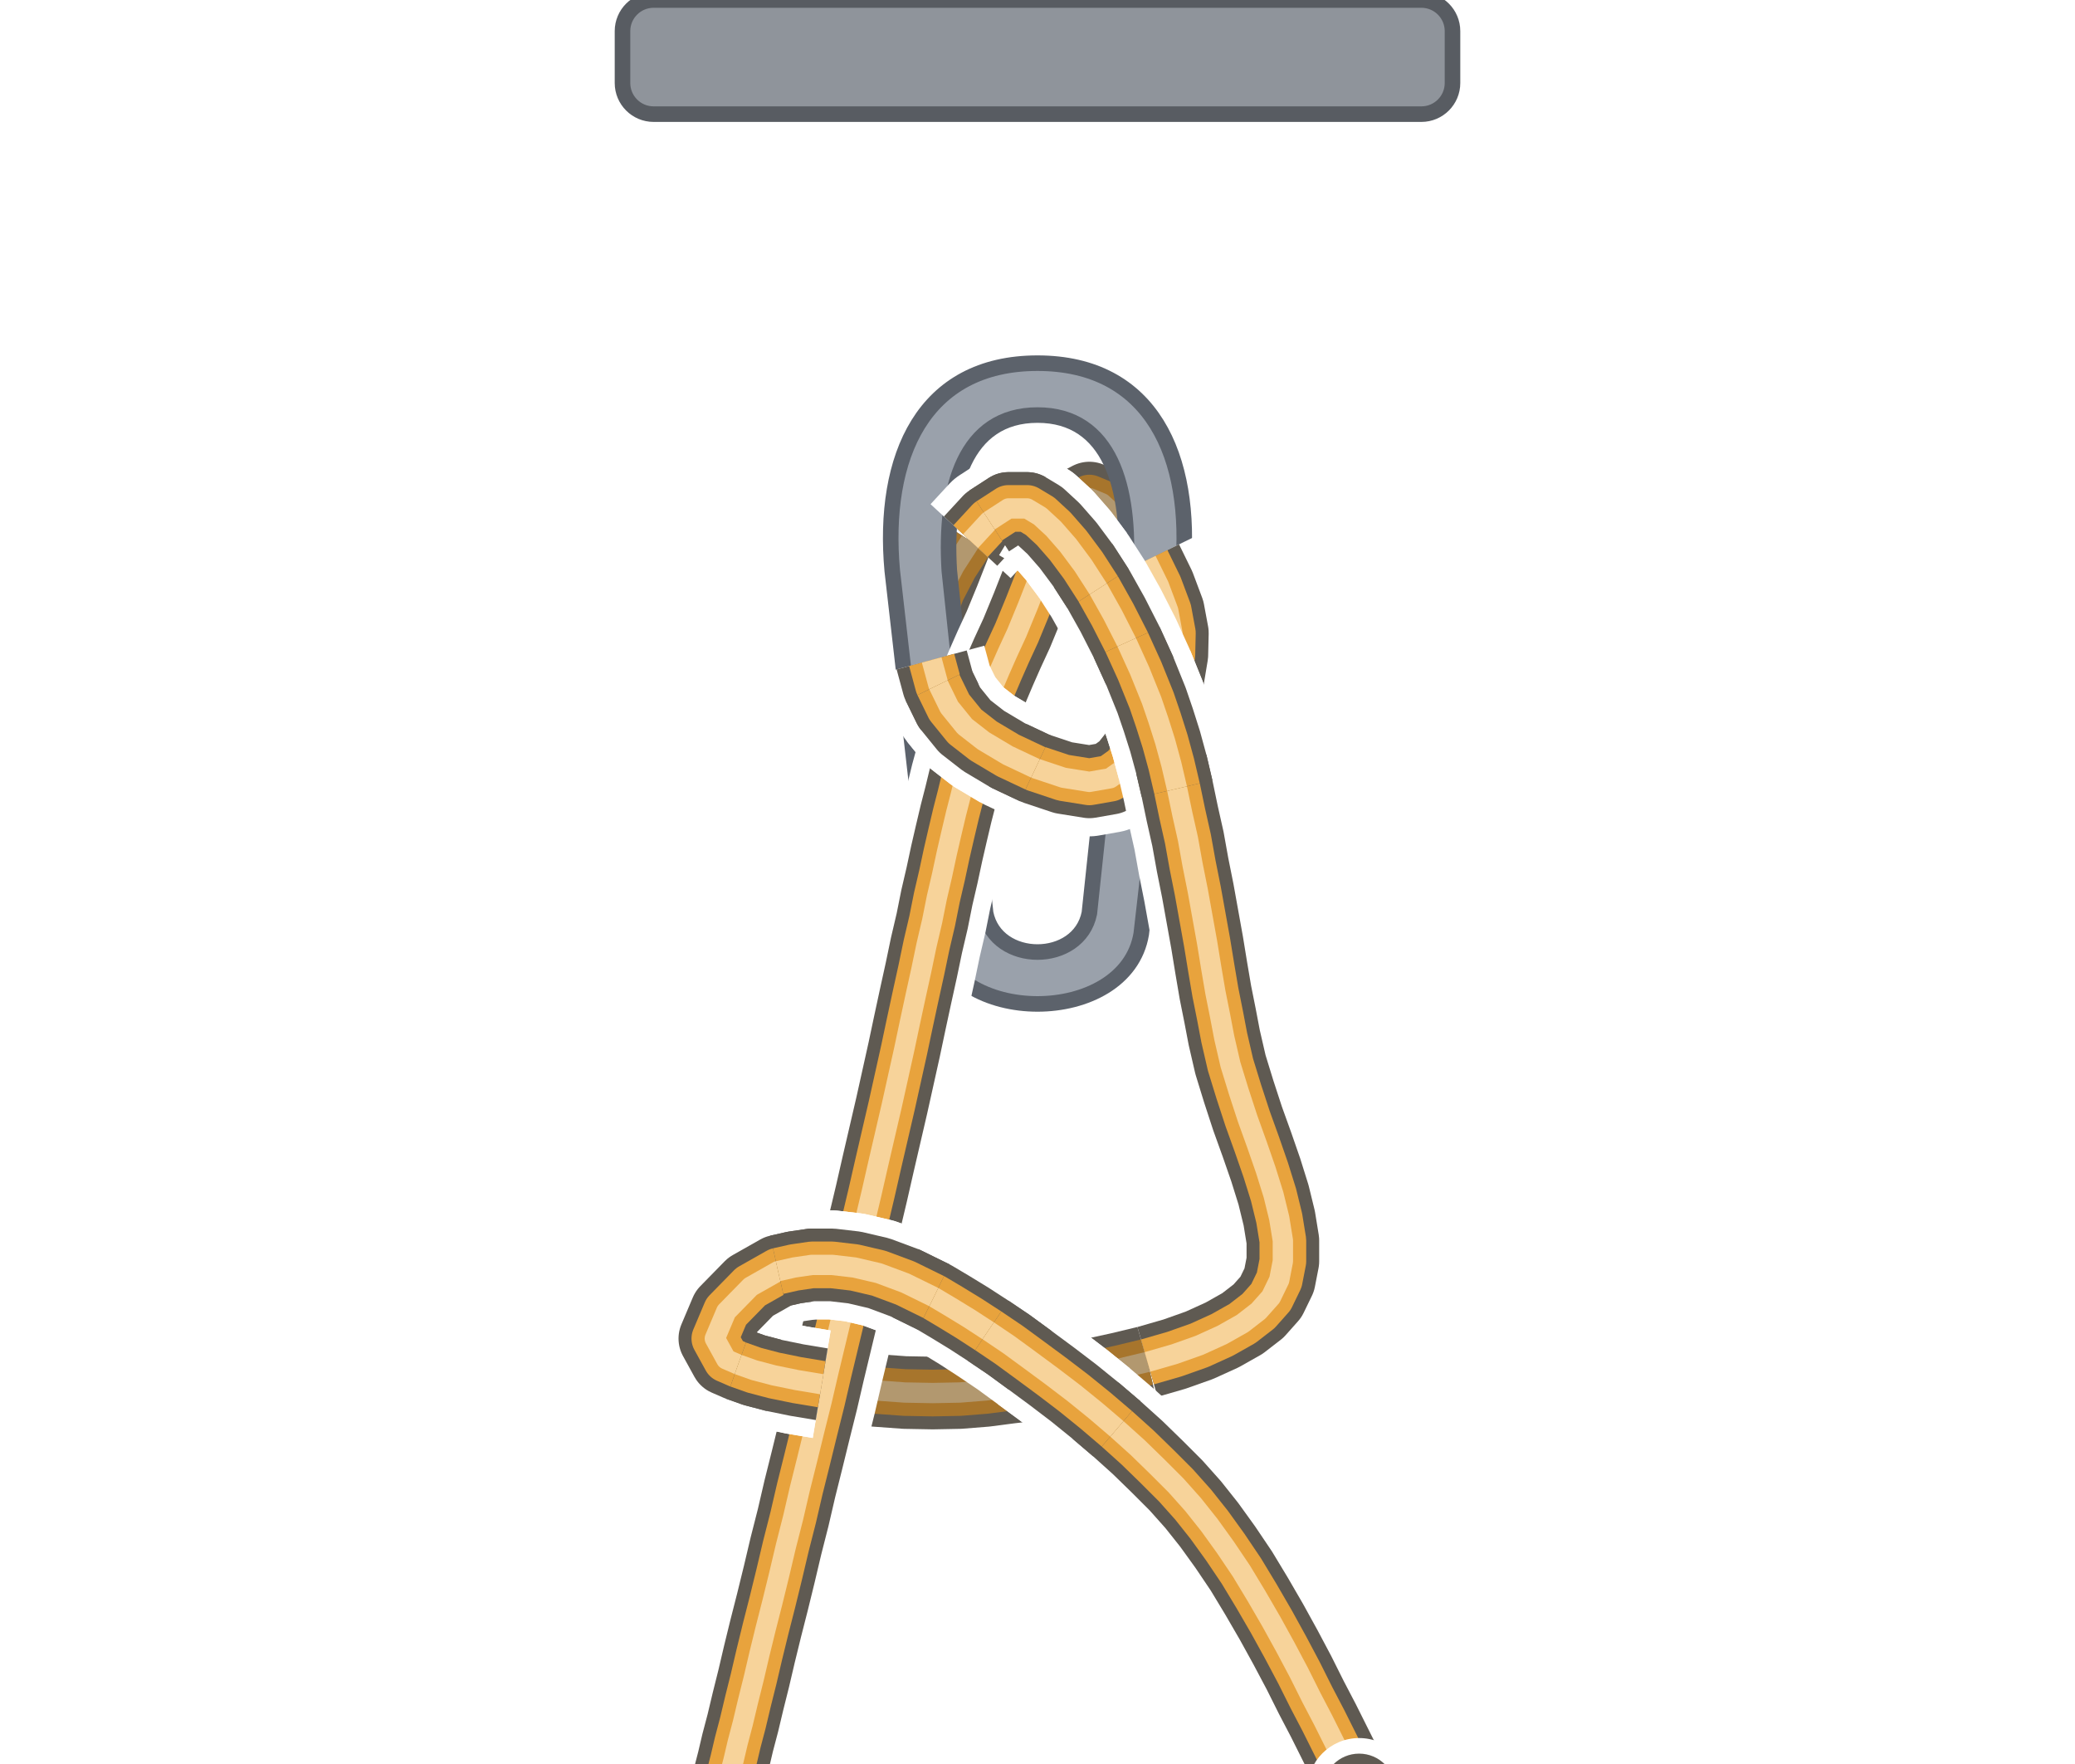
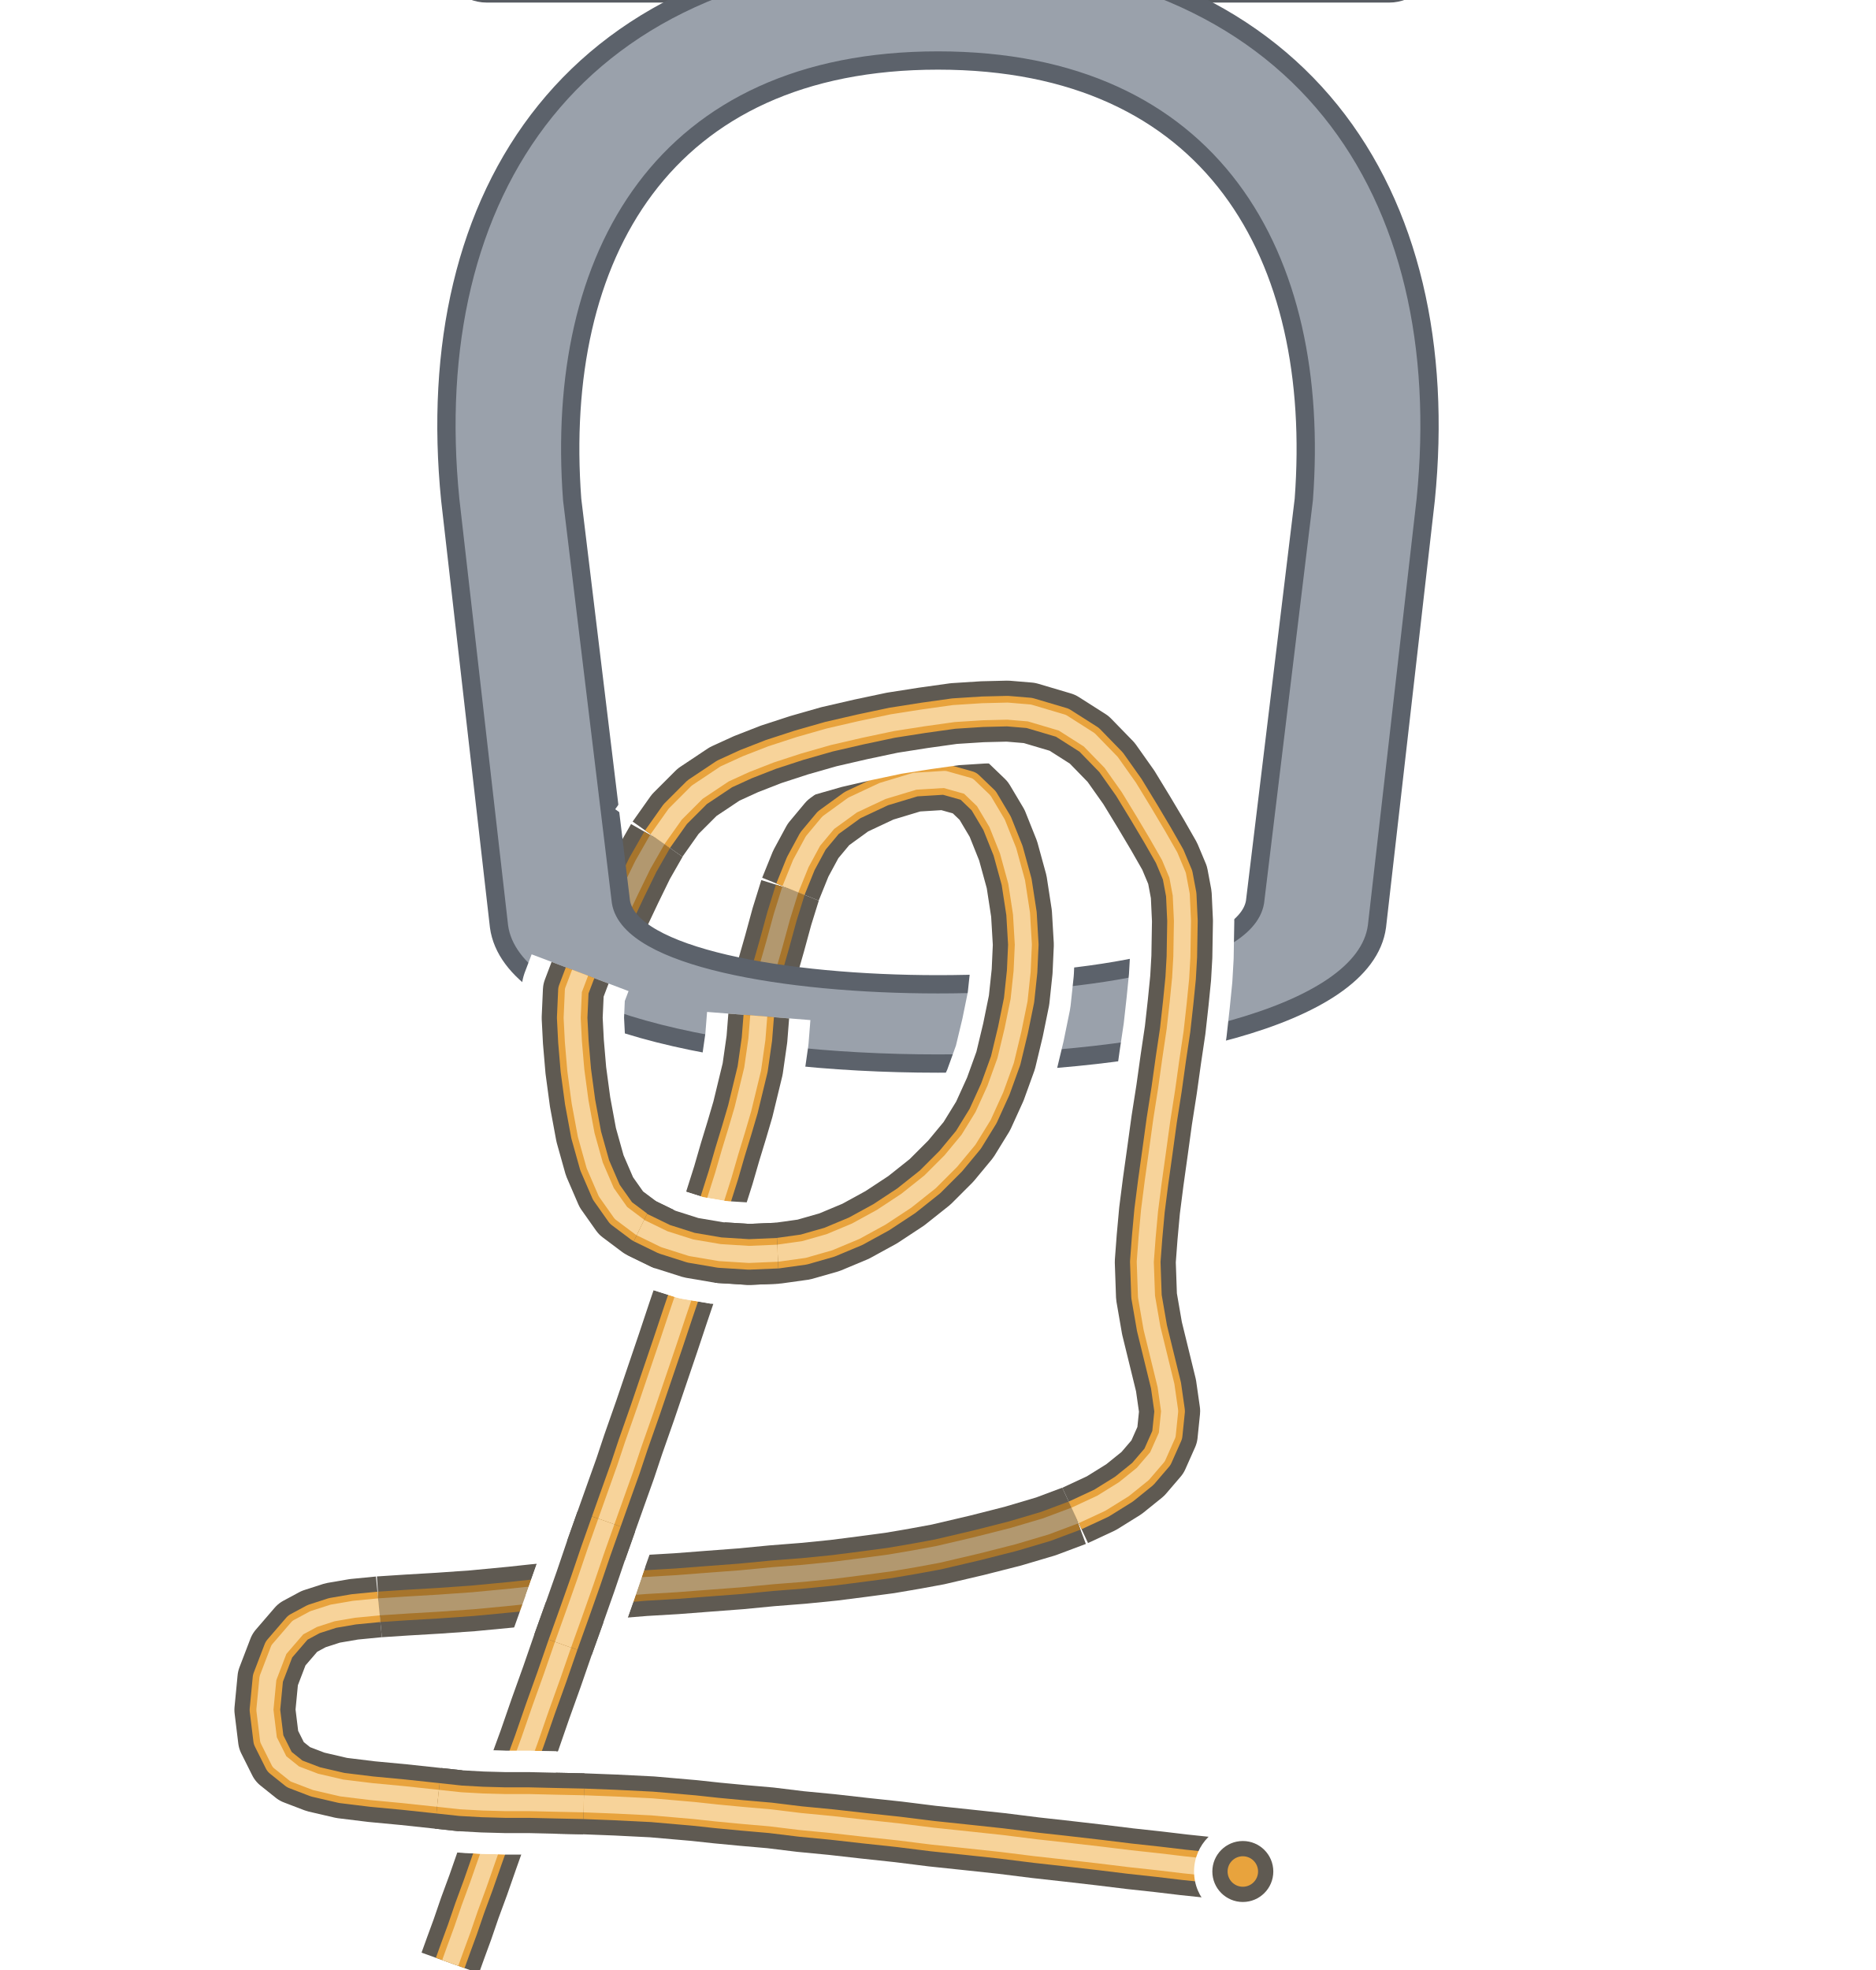
- <svg xmlns="http://www.w3.org/2000/svg" viewBox="0 0 400 340" width="400" height="340">
+ <svg xmlns="http://www.w3.org/2000/svg" viewBox="0 0 400 420" width="400" height="420">
  <defs>
-     <path id="p0" d="M202.6 105.6l2.4-4.9l2.5-3.4l2.5-1.3l2.4 1l2.8 2.6l3 3.8l2.8 4.6" />
-     <path id="p1" d="M179.6 127.2l-0.3-4.7l0.7-4.5l1.5-4.1l2.5-4.8l3.1-4.8" />
-     <path id="p2" d="M221.2 262.5l-5.4 1.3l-5.5 1.2l-5.4 0.9l-5.3 0.9l-5 0.6l-4.6 0.6l-5 0.4l-5.2 0.1l-5.4-0.1l-5.5-0.4l-5.3-0.5l-5.2-0.7" />
-     <path id="p3" d="M140 345l0.6-2.6l0.8-3.1l0.8-3.4l1-3.8l1-4.2l1.1-4.4l1.1-4.7l1.2-4.9l1.3-5.1l1.3-5.3l1.3-5.5l1.4-5.5l1.3-5.6l1.4-5.6l1.4-5.7l1.4-5.6l1.3-5.6l1.3-5.4l1.3-5.4l1.3-5.1l1.2-5l1.1-4.8l1.1-4.5l1-4.2l1.3-5.7l1.3-5.6l1.3-5.6l1.2-5.4l1.2-5.4l1.1-5.2l1.1-5.1l1.1-5l1-4.8l1.1-4.7l0.9-4.5l1-4.3l0.9-4.2l0.9-3.9l0.9-3.8l0.9-3.5l0.8-3.3l2.1-7.7l1.7-5.6l1.5-4.1l1.4-3.3l1.5-3.4l1.8-3.9l2.1-5.1l2.2-5.6l2.3-5.7" />
-     <path id="p4" d="M221 108l2.4 4.9l1.8 4.8l0.8 4.3l-0.1 4.2l-0.8 4.8l-1.4 4.9l-2 4.7l-2.3 4.1l-2.6 3.3l-2.8 2l-4 0.7l-5-0.8l-5.4-1.8l-5.3-2.5l-4.7-2.8l-3.6-2.8l-3-3.7l-2.1-4.3l-1.3-4.8" />
-     <path id="p5" d="M187.1 104.3l3.6-3.9l3.7-2.4l3.6 0l2.5 1.5l2.6 2.4l2.8 3.2l2.9 3.9l2.9 4.5l2.8 5l2.7 5.3l2.5 5.5l2.3 5.7l1.3 3.8l1.3 4.1l1.2 4.4l1.1 4.7l1 4.8l1.1 4.9l0.9 5l1 5l0.9 5l0.9 5l0.8 4.9l0.8 4.7l0.9 4.5l0.8 4.2l1.2 5.2l1.6 5.2l1.7 5.2l1.8 5l1.7 4.9l1.5 4.8l1.1 4.5l0.7 4.3l0 4l-0.7 3.6l-1.6 3.3l-2.4 2.7l-3.1 2.4l-3.9 2.2l-4.4 2l-4.8 1.7l-5.2 1.5" />
-     <path id="p6" d="M158.4 266.8l-4.8-0.8l-4.4-0.9l-3.8-1l-3.1-1.1l-2.3-1l-2.2-4l2.2-5.2l4.7-4.8l5.3-3l3.1-0.7l3.4-0.5l3.9 0l4.3 0.5l4.7 1.1l5.1 1.9l5.5 2.7l3.2 1.9l3.6 2.2l3.7 2.4l4 2.7l4.1 3l4.2 3.1l4.2 3.2l4.2 3.4l4.1 3.5l4 3.6l3.8 3.7l3.6 3.6l3.3 3.7l3.1 3.9l3.1 4.3l3.1 4.6l2.9 4.8l2.9 5l2.7 4.9l2.6 4.9l2.4 4.8l2.3 4.4l2.1 4.2l1.8 3.6l1.6 3.1l1.4 2.5" />
-     <path id="p7" d="M158.4 266.8l-4.8-0.8l-4.4-0.9l-3.8-1l-3.1-1.1" />
-     <path id="p8" d="M158.4 266.8l-4.8-0.8l-4.4-0.9" />
-     <path id="p9" d="M150 245l3.1-0.7l3.4-0.5l3.9 0l4.3 0.5l4.7 1.1l5.1 1.9l5.5 2.7" />
-     <path id="p10" d="M156.5 243.8l3.9 0l4.3 0.5l4.7 1.1l5.1 1.9" />
-     <path id="p11" d="M199.6 148.1l-5.3-2.5l-4.7-2.8l-3.6-2.8l-3-3.7l-2.1-4.3" />
-     <path id="p12" d="M194.3 145.6l-4.7-2.8l-3.6-2.8l-3-3.7" />
-     <path id="p13" d="M190.7 100.4l3.7-2.4l3.6 0l2.5 1.5l2.6 2.4l2.8 3.2l2.9 3.9l2.9 4.5" />
-     <path id="p14" d="M198 98l2.5 1.5l2.6 2.4l2.8 3.2l2.9 3.9" />
-     <path id="p15" d="M217.2 123.8l2.5 5.5l2.3 5.7l1.3 3.8l1.3 4.1l1.2 4.4l1.1 4.7" />
-     <path id="p16" d="M219.7 129.3l2.3 5.7l1.3 3.8l1.3 4.1l1.2 4.4" />
-     <path id="p17" d="M190.5 256.5l4 2.7l4.1 3l4.2 3.1l4.2 3.2l4.2 3.4l4.1 3.5" />
-     <path id="p18" d="M198.6 262.2l4.2 3.1l4.2 3.2l4.2 3.4" />
+     <path id="p0" d="M170.6 189.7l0.4-3.5l1-4.2l1.2-4.2l1.2-4.4l1.4-4.5" />
+     <path id="p1" d="M141.3 182.6l2-2.7l2.7-3.9l1.8-3.2l1.8-3.8l2-4.1l2.4-4.2" />
+     <path id="p2" d="M222.5 271.6l-4.8 1.8l-5.4 1.6l-5.9 1.5l-6.4 1.5l-3.8 0.7l-4.1 0.7l-4.5 0.6l-4.7 0.6l-5 0.5l-5.1 0.4l-5.2 0.5l-5.3 0.4l-5.2 0.4l-5.1 0.3l-5 0.4l-4.7 0.4l-4.5 0.3l-4.1 0.4l-3.7 0.4l-6.3 0.6l-5.7 0.4l-5.1 0.3l-4.6 0.3" />
+     <path id="p3" d="M120 345l0.9-2.5l1.1-3l1.2-3.5l1.4-3.8l1.5-4.3l1.6-4.5l1.7-4.8l1.7-4.9l1.9-5.2l1.8-5.2l1.9-5.3l1.8-5.2l1.9-5.3l1.8-5.1l1.7-5l1.7-4.8l1.6-4.5l1.5-4.2l1.3-3.9l2-5.7l1.9-5.6l1.8-5.3l1.7-5.1l1.7-5l1.5-4.7l1.5-4.5l1.4-4.2l1.3-4.1l1.1-3.8l1.1-3.6l1-3.4l1.6-6.6l0.7-4.9l0.3-3.8" />
+     <path id="p4" d="M175.8 168.9l1.7-4.2l2-3.7l2.5-3l4-2.9l4.9-2.3l5.3-1.6l4.9-0.3l3.9 1.1l2.5 2.4l2.2 3.7l1.8 4.5l1.4 5.1l0.8 5.2l0.3 5.1l-0.2 4.4l-0.5 4.7l-1 4.9l-1.2 5l-1.7 4.7l-2 4.4l-2.4 3.9l-2.9 3.5l-3.4 3.4l-3.9 3.1l-4.1 2.7l-4.2 2.3l-4.3 1.8l-4.2 1.2l-4.3 0.6l-4.7 0.2l-4.8-0.3l-4.7-0.8l-4.4-1.4l-3.9-1.9l-3.2-2.4l-2.4-3.4l-1.9-4.4l-1.4-5l-1-5.4l-0.7-5.2l-0.4-4.7l-0.2-3.9l0.2-4.5l1.1-2.9" />
+     <path id="p5" d="M154 160.7l2.9-4.1l3.6-3.6l4.5-3l3.5-1.6l4.1-1.6l4.6-1.5l4.9-1.4l5.2-1.2l5.2-1.1l5.1-0.8l5-0.7l4.7-0.3l4.1-0.1l3.6 0.3l5.4 1.6l4.4 2.8l3.6 3.7l2.9 4.1l2.5 4.1l2.2 3.7l2 3.5l1.3 3.1l0.6 3.2l0.2 4.3l-0.1 5.9l-0.2 3.5l-0.4 4l-0.5 4.5l-0.7 4.7l-0.7 5l-0.8 5.1l-0.7 5.1l-0.7 5l-0.6 4.7l-0.4 4.4l-0.3 4l0.2 5.7l0.9 5.2l1.2 4.9l1.1 4.5l0.6 4.2l-0.4 3.9l-1.6 3.6l-2.4 2.8l-3.1 2.5l-3.7 2.3l-4.3 2" />
+     <path id="p6" d="M108.3 286.6l-4.1 0.4l-3.5 0.6l-3.1 1l-2.6 1.4l-3.1 3.6l-1.8 4.7l-0.5 5.2l0.6 4.9l1.8 3.6l2.5 2l3.4 1.3l4.3 1l4.9 0.6l5.3 0.5l5.6 0.6l3.7 0.4l3.6 0.2l3.7 0.1l3.9 0l4.3 0.1l4.7 0.1l5.2 0.2l6 0.3l6.9 0.6l3.7 0.4l4.2 0.4l4.6 0.4l4.9 0.6l5.2 0.5l5.3 0.6l5.6 0.6l5.6 0.7l5.7 0.6l5.6 0.6l5.6 0.7l5.4 0.6l5.2 0.6l4.9 0.6l4.6 0.5l4.2 0.5l3.8 0.4l3.2 0.4l2.7 0.3" />
+     <path id="p7" d="M118 318l3.7 0.4l3.6 0.2l3.7 0.1l3.9 0l4.3 0.1l4.7 0.1" />
+     <path id="p8" d="M121.7 318.4l3.6 0.2l3.7 0.1l3.9 0l4.3 0.1" />
+     <path id="p9" d="M138.5 292.8l1.9-5.3l1.8-5.1l1.7-5l1.7-4.8" />
+     <path id="p10" d="M140.4 287.5l1.8-5.1l1.7-5" />
+     <path id="p11" d="M173.7 228.6l-4.7 0.2l-4.8-0.3l-4.7-0.8l-4.4-1.4l-3.9-1.9" />
+     <path id="p12" d="M164.2 228.5l-4.7-0.8l-4.4-1.4" />
  </defs>
  <rect width="100%" height="100%" fill="#ffffff" />
-   <g fill="none" stroke-linejoin="round">
-     <use href="#p0" stroke="#ffffff" stroke-width="21" />
-     <use href="#p0" stroke="#5f5a52" stroke-width="14" />
-     <use href="#p0" stroke="#a7752c" stroke-width="9" />
-     <use href="#p0" stroke="#b2986f" stroke-width="3.92" />
-     <use href="#p1" stroke="#ffffff" stroke-width="21" />
-     <use href="#p1" stroke="#5f5a52" stroke-width="14" />
-     <use href="#p1" stroke="#a7752c" stroke-width="9" />
-     <use href="#p1" stroke="#b2986f" stroke-width="3.92" />
-     <use href="#p2" stroke="#ffffff" stroke-width="21" />
-     <use href="#p2" stroke="#5f5a52" stroke-width="14" />
-     <use href="#p2" stroke="#a7752c" stroke-width="9" />
-     <use href="#p2" stroke="#b2986f" stroke-width="3.92" />
+   <g fill="none" stroke-linejoin="round" transform="translate(200 100) scale(1.3) translate(-200 -100)">
+     <use href="#p0" stroke="#ffffff" stroke-width="17" />
+     <use href="#p0" stroke="#5f5a52" stroke-width="10" />
+     <use href="#p0" stroke="#a7752c" stroke-width="5" />
+     <use href="#p0" stroke="#b2986f" stroke-width="2.8" />
+     <use href="#p1" stroke="#ffffff" stroke-width="17" />
+     <use href="#p1" stroke="#5f5a52" stroke-width="10" />
+     <use href="#p1" stroke="#a7752c" stroke-width="5" />
+     <use href="#p1" stroke="#b2986f" stroke-width="2.8" />
+     <use href="#p2" stroke="#ffffff" stroke-width="17" />
+     <use href="#p2" stroke="#5f5a52" stroke-width="10" />
+     <use href="#p2" stroke="#a7752c" stroke-width="5" />
+     <use href="#p2" stroke="#b2986f" stroke-width="2.8" />
    <rect x="120" y="0" width="160" height="22" rx="6" fill="#8f949b" stroke="#585c62" stroke-width="3" />
-     <path d="M200 70c-22 0 -30 18 -28 40l8 70c3 18 37 18 40 0l8 -70c2 -22 -6 -40 -28 -40zm0 10c14 0 18 14 17 30l-7 66c-2 10 -18 10 -20 0l-7 -66c-1 -16 3 -30 17 -30z" fill="#9aa1ab" stroke="#5c626b" stroke-width="3" />
-     <use href="#p3" stroke="#ffffff" stroke-width="21" />
-     <use href="#p3" stroke="#5f5a52" stroke-width="14" />
-     <use href="#p3" stroke="#e8a33d" stroke-width="9" />
-     <use href="#p3" stroke="#f7d39a" stroke-width="3.92" />
-     <use href="#p4" stroke="#ffffff" stroke-width="21" />
-     <use href="#p4" stroke="#5f5a52" stroke-width="14" />
-     <use href="#p4" stroke="#e8a33d" stroke-width="9" />
-     <use href="#p4" stroke="#f7d39a" stroke-width="3.92" />
-     <use href="#p5" stroke="#ffffff" stroke-width="21" />
-     <use href="#p5" stroke="#5f5a52" stroke-width="14" />
-     <use href="#p5" stroke="#e8a33d" stroke-width="9" />
-     <use href="#p5" stroke="#f7d39a" stroke-width="3.92" />
-     <use href="#p6" stroke="#ffffff" stroke-width="21" />
-     <use href="#p6" stroke="#5f5a52" stroke-width="14" />
-     <use href="#p6" stroke="#e8a33d" stroke-width="9" />
-     <use href="#p6" stroke="#f7d39a" stroke-width="3.92" />
-     <circle cx="262" cy="345" r="10" fill="#ffffff" />
-     <circle cx="262" cy="345" r="7" fill="#5f5a52" />
-     <circle cx="262" cy="345" r="4.5" fill="#e8a33d" />
-     <use href="#p8" stroke="#ffffff" stroke-width="21" />
-     <use href="#p7" stroke="#5f5a52" stroke-width="14" />
-     <use href="#p7" stroke="#e8a33d" stroke-width="9" />
-     <use href="#p7" stroke="#f7d39a" stroke-width="3.92" />
-     <use href="#p10" stroke="#ffffff" stroke-width="21" />
-     <use href="#p9" stroke="#5f5a52" stroke-width="14" />
-     <use href="#p9" stroke="#e8a33d" stroke-width="9" />
-     <use href="#p9" stroke="#f7d39a" stroke-width="3.92" />
-     <use href="#p12" stroke="#ffffff" stroke-width="21" />
-     <use href="#p11" stroke="#5f5a52" stroke-width="14" />
-     <use href="#p11" stroke="#e8a33d" stroke-width="9" />
-     <use href="#p11" stroke="#f7d39a" stroke-width="3.92" />
-     <use href="#p14" stroke="#ffffff" stroke-width="21" />
-     <use href="#p13" stroke="#5f5a52" stroke-width="14" />
-     <use href="#p13" stroke="#e8a33d" stroke-width="9" />
-     <use href="#p13" stroke="#f7d39a" stroke-width="3.92" />
-     <use href="#p16" stroke="#ffffff" stroke-width="21" />
-     <use href="#p15" stroke="#5f5a52" stroke-width="14" />
-     <use href="#p15" stroke="#e8a33d" stroke-width="9" />
-     <use href="#p15" stroke="#f7d39a" stroke-width="3.92" />
-     <use href="#p18" stroke="#ffffff" stroke-width="21" />
-     <use href="#p17" stroke="#5f5a52" stroke-width="14" />
-     <use href="#p17" stroke="#e8a33d" stroke-width="9" />
-     <use href="#p17" stroke="#f7d39a" stroke-width="3.92" />
+     <path d="M200 15c-60 0-85 40-80 90l8 70c4 30 140 30 144 0l8-70c5-50-20-90-80-90zm0 18c45 0 63 32 60 72l-8 66c-3 18-101 18-104 0l-8-66c-3-40 15-72 60-72z" fill="#9aa1ab" stroke="#5c626b" stroke-width="3" />
+     <use href="#p3" stroke="#ffffff" stroke-width="17" />
+     <use href="#p3" stroke="#5f5a52" stroke-width="10" />
+     <use href="#p3" stroke="#e8a33d" stroke-width="5" />
+     <use href="#p3" stroke="#f7d39a" stroke-width="2.8" />
+     <use href="#p4" stroke="#ffffff" stroke-width="17" />
+     <use href="#p4" stroke="#5f5a52" stroke-width="10" />
+     <use href="#p4" stroke="#e8a33d" stroke-width="5" />
+     <use href="#p4" stroke="#f7d39a" stroke-width="2.8" />
+     <use href="#p5" stroke="#ffffff" stroke-width="17" />
+     <use href="#p5" stroke="#5f5a52" stroke-width="10" />
+     <use href="#p5" stroke="#e8a33d" stroke-width="5" />
+     <use href="#p5" stroke="#f7d39a" stroke-width="2.8" />
+     <use href="#p6" stroke="#ffffff" stroke-width="17" />
+     <use href="#p6" stroke="#5f5a52" stroke-width="10" />
+     <use href="#p6" stroke="#e8a33d" stroke-width="5" />
+     <use href="#p6" stroke="#f7d39a" stroke-width="2.8" />
+     <circle cx="250" cy="330" r="8" fill="#ffffff" />
+     <circle cx="250" cy="330" r="5" fill="#5f5a52" />
+     <circle cx="250" cy="330" r="2.5" fill="#e8a33d" />
+     <use href="#p8" stroke="#ffffff" stroke-width="17" />
+     <use href="#p7" stroke="#5f5a52" stroke-width="10" />
+     <use href="#p7" stroke="#e8a33d" stroke-width="5" />
+     <use href="#p7" stroke="#f7d39a" stroke-width="2.8" />
+     <use href="#p10" stroke="#ffffff" stroke-width="17" />
+     <use href="#p9" stroke="#5f5a52" stroke-width="10" />
+     <use href="#p9" stroke="#e8a33d" stroke-width="5" />
+     <use href="#p9" stroke="#f7d39a" stroke-width="2.8" />
+     <use href="#p12" stroke="#ffffff" stroke-width="17" />
+     <use href="#p11" stroke="#5f5a52" stroke-width="10" />
+     <use href="#p11" stroke="#e8a33d" stroke-width="5" />
+     <use href="#p11" stroke="#f7d39a" stroke-width="2.8" />
  </g>
</svg>
